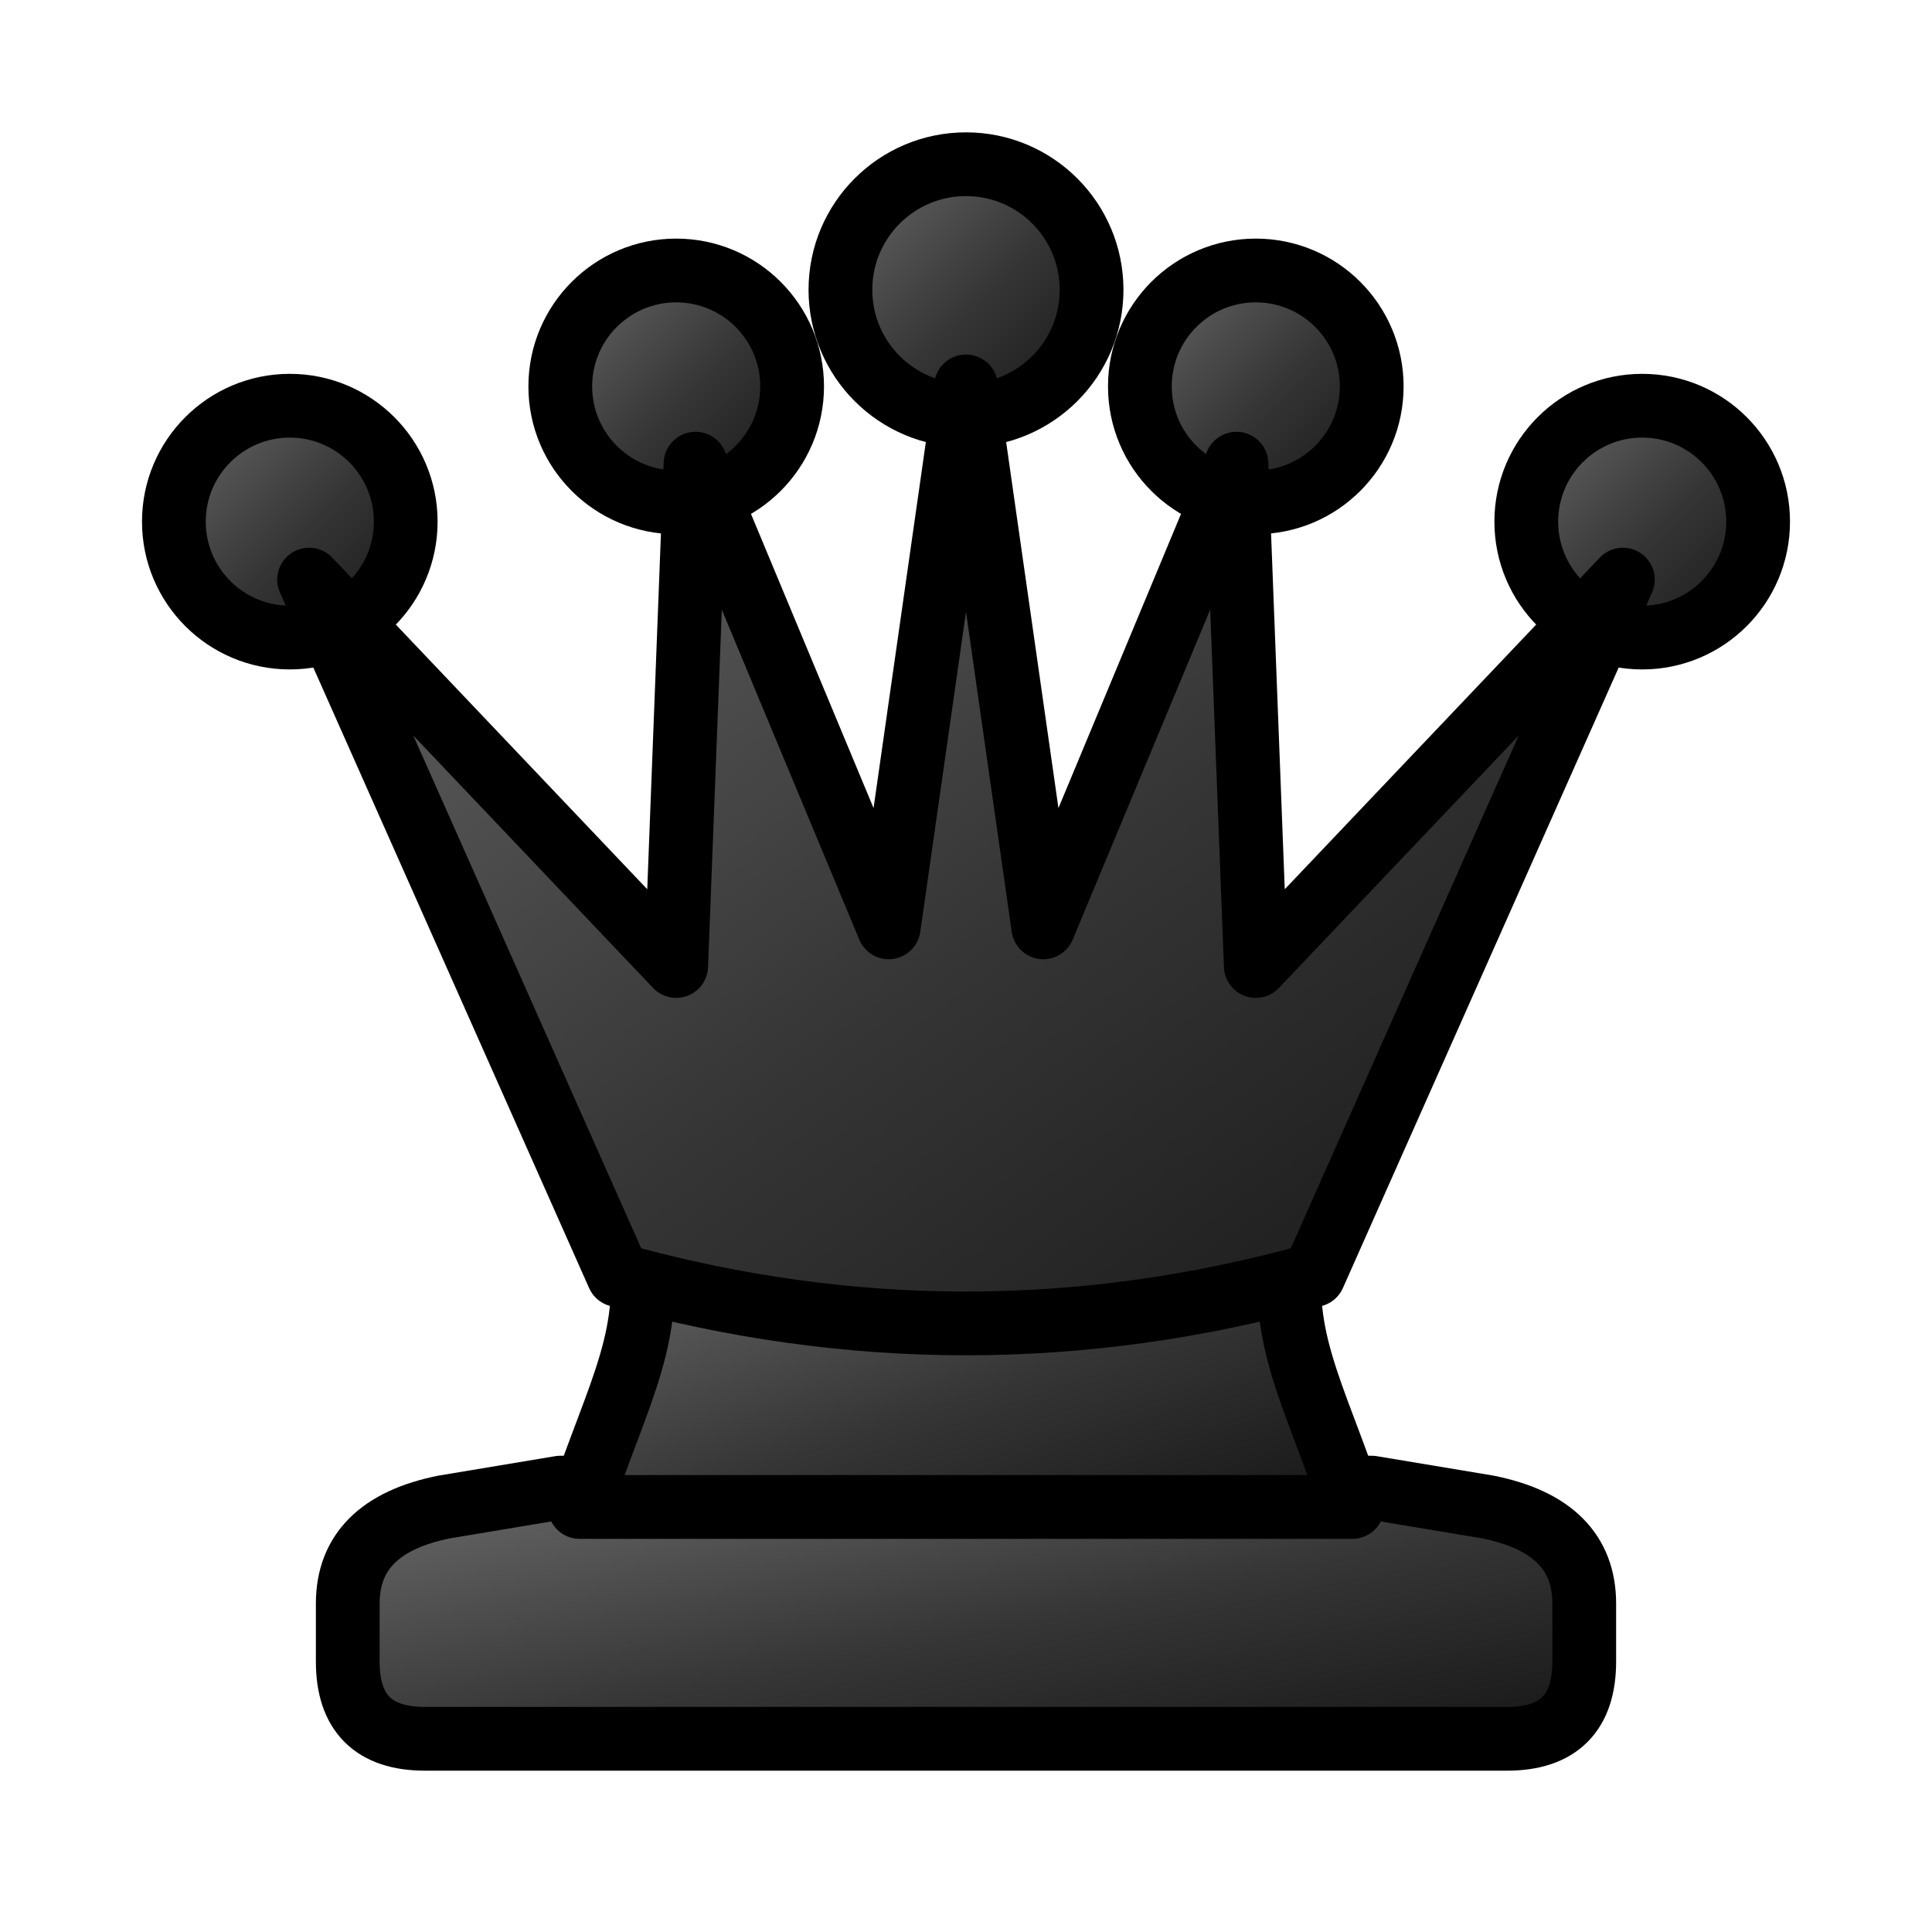
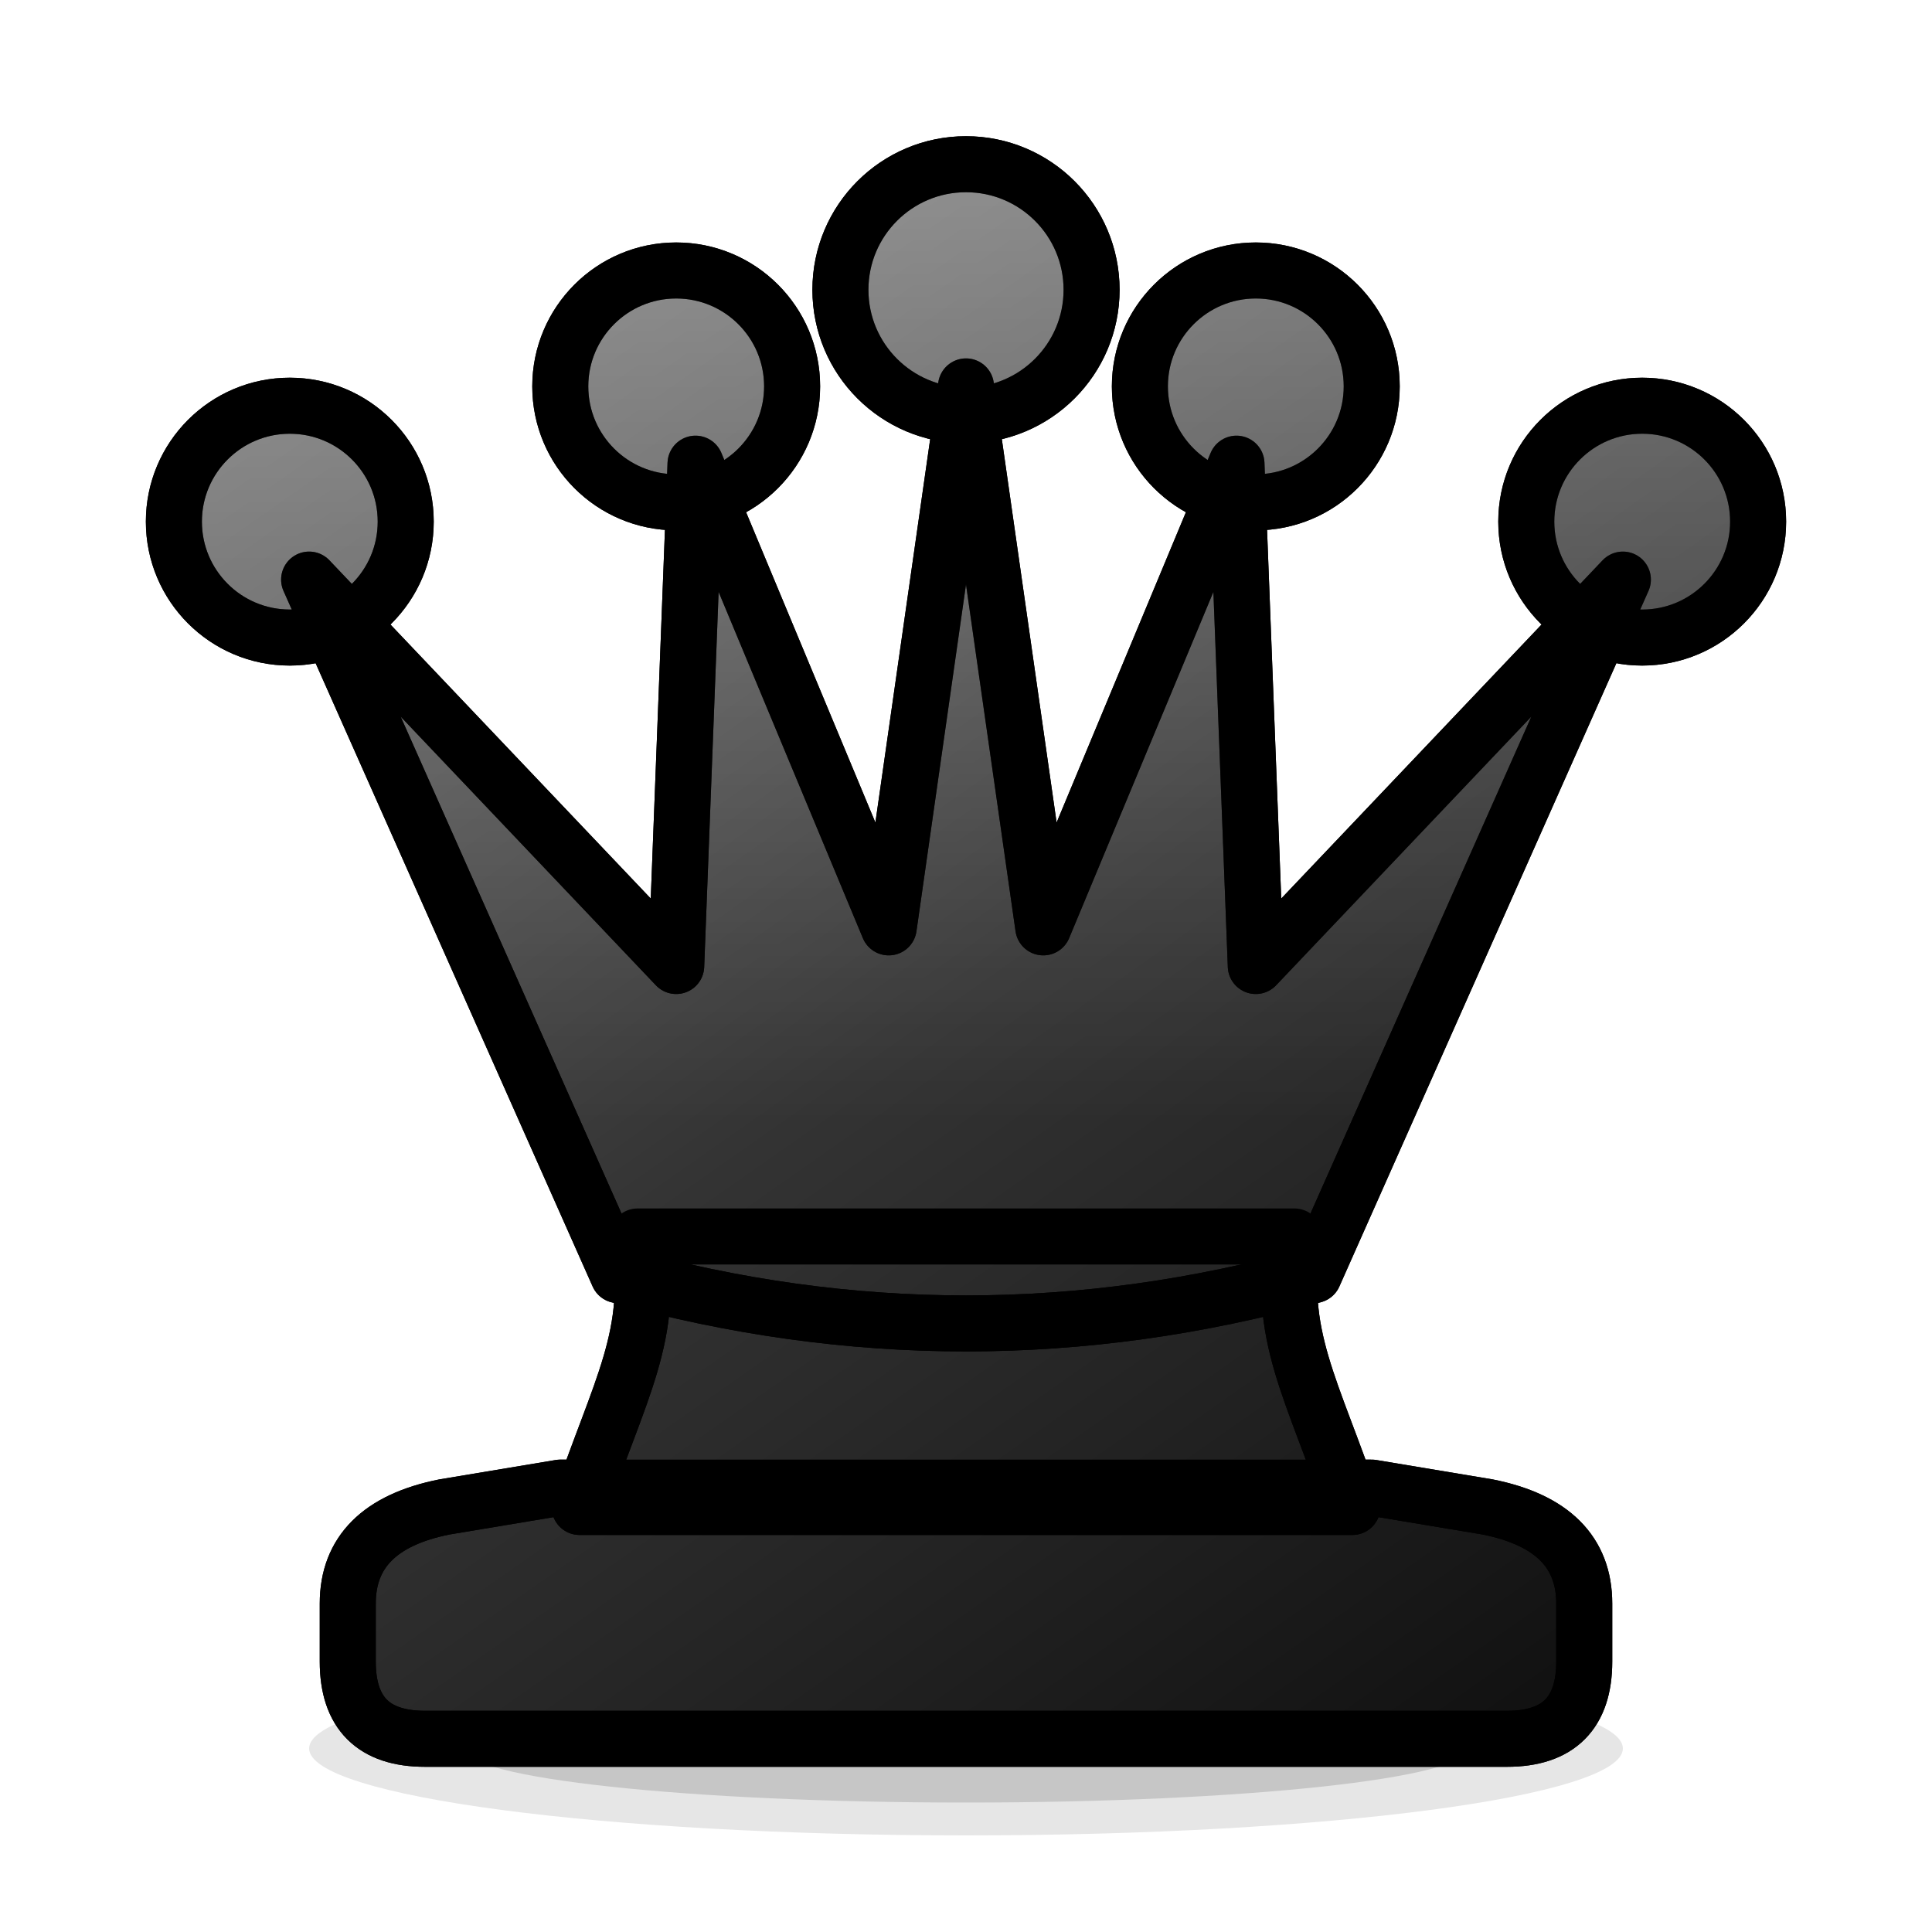
<svg xmlns="http://www.w3.org/2000/svg" viewBox="0 0 100 100">
  <defs>
-     <linearGradient id="neobQ" x1="0" y1="0" x2="1" y2="1">
-       <stop offset="0" stop-color="#6a6a6a" />
-       <stop offset="0.55" stop-color="#353535" />
-       <stop offset="1" stop-color="#161616" />
+     <linearGradient id="neobQ" gradientUnits="userSpaceOnUse" x1="22" y1="12" x2="78" y2="92">
+       <stop offset="0" stop-color="#666666" />
+       <stop offset="0.5" stop-color="#333333" />
+       <stop offset="1" stop-color="#101010" />
+     </linearGradient>
+     <linearGradient id="neobQg" gradientUnits="userSpaceOnUse" x1="0" y1="10" x2="0" y2="58">
+       <stop offset="0" stop-color="#ffffff" stop-opacity="0.32" />
+       <stop offset="1" stop-color="#ffffff" stop-opacity="0" />
    </linearGradient>
  </defs>
-   <g fill="url(#neobQ)" stroke="#000000" stroke-width="3.3" stroke-linejoin="round">
+   <ellipse cx="50" cy="90.5" rx="34" ry="4.5" fill="#000" opacity="0.10" />
+   <ellipse cx="50" cy="90.5" rx="26" ry="2.8" fill="#000" opacity="0.14" />
+   <g fill="url(#neobQ)" stroke="#000000" stroke-width="2.9" stroke-linejoin="round">
+     <path d="M22 90 H78 Q82 90 82 86 V83 Q82 79 77 78 L71 77 H29 L23 78 Q18 79 18 83 V86 Q18 90 22 90 Z" />
+     <path d="M30 78 C32 72 34 69 33 64 H67 C66 69 68 72 70 78 Z" />
+     <circle cx="15" cy="27" r="6" />
+     <circle cx="35" cy="20" r="6" />
+     <circle cx="50" cy="15" r="6.5" />
+     <circle cx="65" cy="20" r="6" />
+     <circle cx="85" cy="27" r="6" />
+     <path d="M32 66 L16 30 L35 50 L36 24 L46 48 L50 20 L54 48 L64 24 L65 50 L84 30 L68 66 Q50 71 32 66 Z" />
+   </g>
+   <g fill="url(#neobQg)">
+     <path d="M22 90 H78 Q82 90 82 86 V83 Q82 79 77 78 L71 77 H29 L23 78 Q18 79 18 83 V86 Q18 90 22 90 Z" />
+     <path d="M30 78 C32 72 34 69 33 64 H67 C66 69 68 72 70 78 Z" />
+     <circle cx="15" cy="27" r="6" />
+     <circle cx="35" cy="20" r="6" />
+     <circle cx="50" cy="15" r="6.5" />
+     <circle cx="65" cy="20" r="6" />
+     <circle cx="85" cy="27" r="6" />
+     <path d="M32 66 L16 30 L35 50 L36 24 L46 48 L50 20 L54 48 L64 24 L65 50 L84 30 L68 66 Q50 71 32 66 Z" />
+   </g>
+   <g fill="none" stroke="#000000" stroke-width="2.9" stroke-linejoin="round">
    <path d="M22 90 H78 Q82 90 82 86 V83 Q82 79 77 78 L71 77 H29 L23 78 Q18 79 18 83 V86 Q18 90 22 90 Z" />
    <path d="M30 78 C32 72 34 69 33 64 H67 C66 69 68 72 70 78 Z" />
    <circle cx="15" cy="27" r="6" />
    <circle cx="35" cy="20" r="6" />
    <circle cx="50" cy="15" r="6.5" />
    <circle cx="65" cy="20" r="6" />
    <circle cx="85" cy="27" r="6" />
    <path d="M32 66 L16 30 L35 50 L36 24 L46 48 L50 20 L54 48 L64 24 L65 50 L84 30 L68 66 Q50 71 32 66 Z" />
  </g>
  <g fill="none" stroke="#ececec" stroke-width="3" stroke-linecap="round" />
  <g fill="#ececec" />
</svg>
